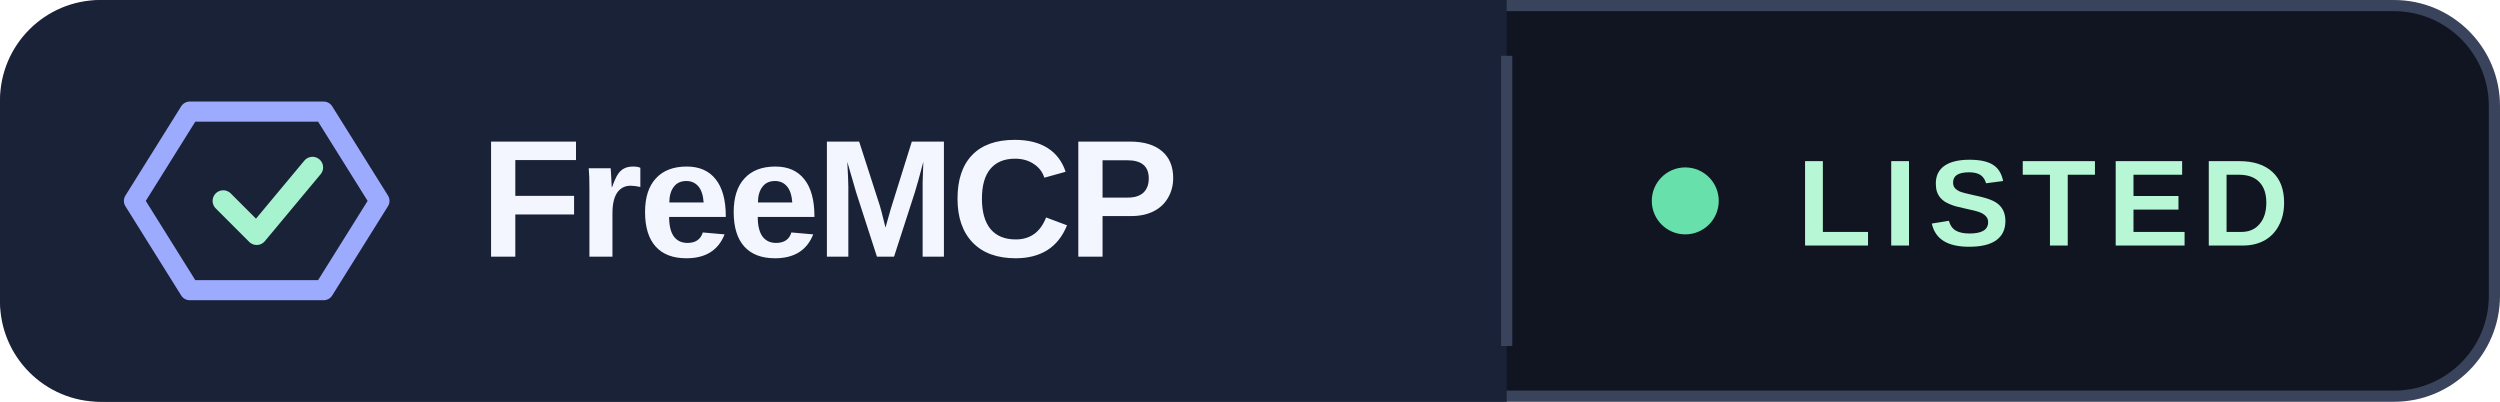
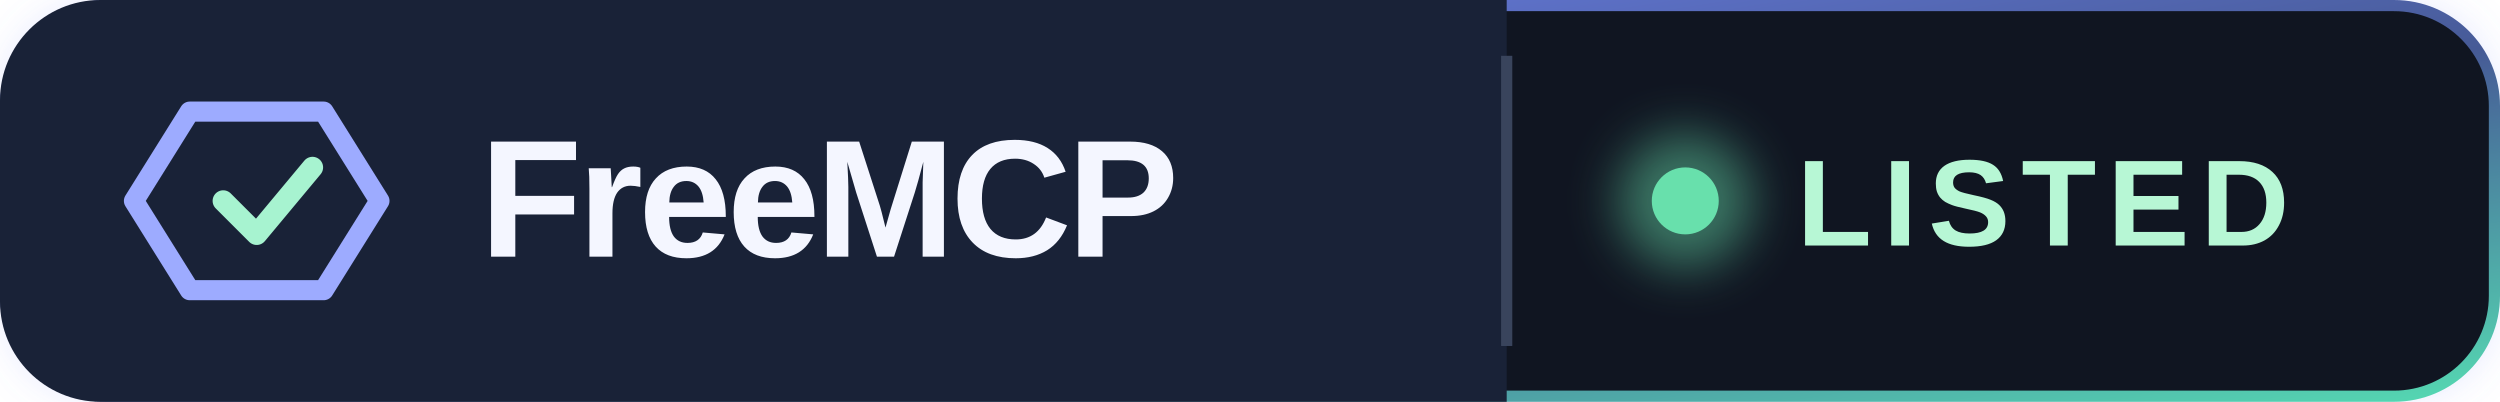
<svg xmlns="http://www.w3.org/2000/svg" width="224" height="36" viewBox="0 0 224 36" role="img" aria-label="FreeMCP — Listed">
-   <rect x=".5" y=".5" width="223" height="35" rx="9" fill="#101521" stroke="#39445c" />
+   <defs>
+     <filter id="soft-glow" x="-100%" y="-150%" width="300%" height="400%">
+       <feGaussianBlur stdDeviation="2.2" />
+     </filter>
+     <linearGradient id="edge" x1="0" y1="0" x2="1" y2="1">
+       <stop offset="0" stop-color="#778aff" />
+       <stop offset=".55" stop-color="#465a96" />
+       <stop offset="1" stop-color="#55d9b2" />
+     </linearGradient>
+   </defs>
+   <rect x="2" y="2" width="220" height="32" rx="9" fill="none" stroke="#7589ff" stroke-opacity=".5" stroke-width="2" filter="url(#soft-glow)" />
+   <rect x=".5" y=".5" width="223" height="35" rx="9" fill="#101521" stroke="url(#edge)" />
  <path d="M9 0h126v36H9A9 9 0 0 1 0 27V9A9 9 0 0 1 9 0Z" fill="#192237" />
  <path d="M17 10h12l5 8-5 8H17l-5-8Z" fill="none" stroke="#9dabff" stroke-width="1.8" stroke-linejoin="round" />
  <path d="m20 18 3 3 5-6" fill="none" stroke="#a7f3d0" stroke-width="1.9" stroke-linecap="round" stroke-linejoin="round" />
  <text x="43" y="23" fill="#f4f6ff" font-family="Arial,Helvetica,sans-serif" font-size="15" font-weight="700" letter-spacing="-.4">FreeMCP</text>
  <path d="M135 5v26" stroke="#39445c" />
+   <circle cx="151" cy="18" r="6" fill="#68e0ac" opacity=".48" filter="url(#soft-glow)" />
  <circle cx="151" cy="18" r="3" fill="#68e0ac" />
  <text x="161" y="22" fill="#b7f7d5" font-family="Arial,Helvetica,sans-serif" font-size="11" font-weight="700" letter-spacing="1">LISTED</text>
</svg>
